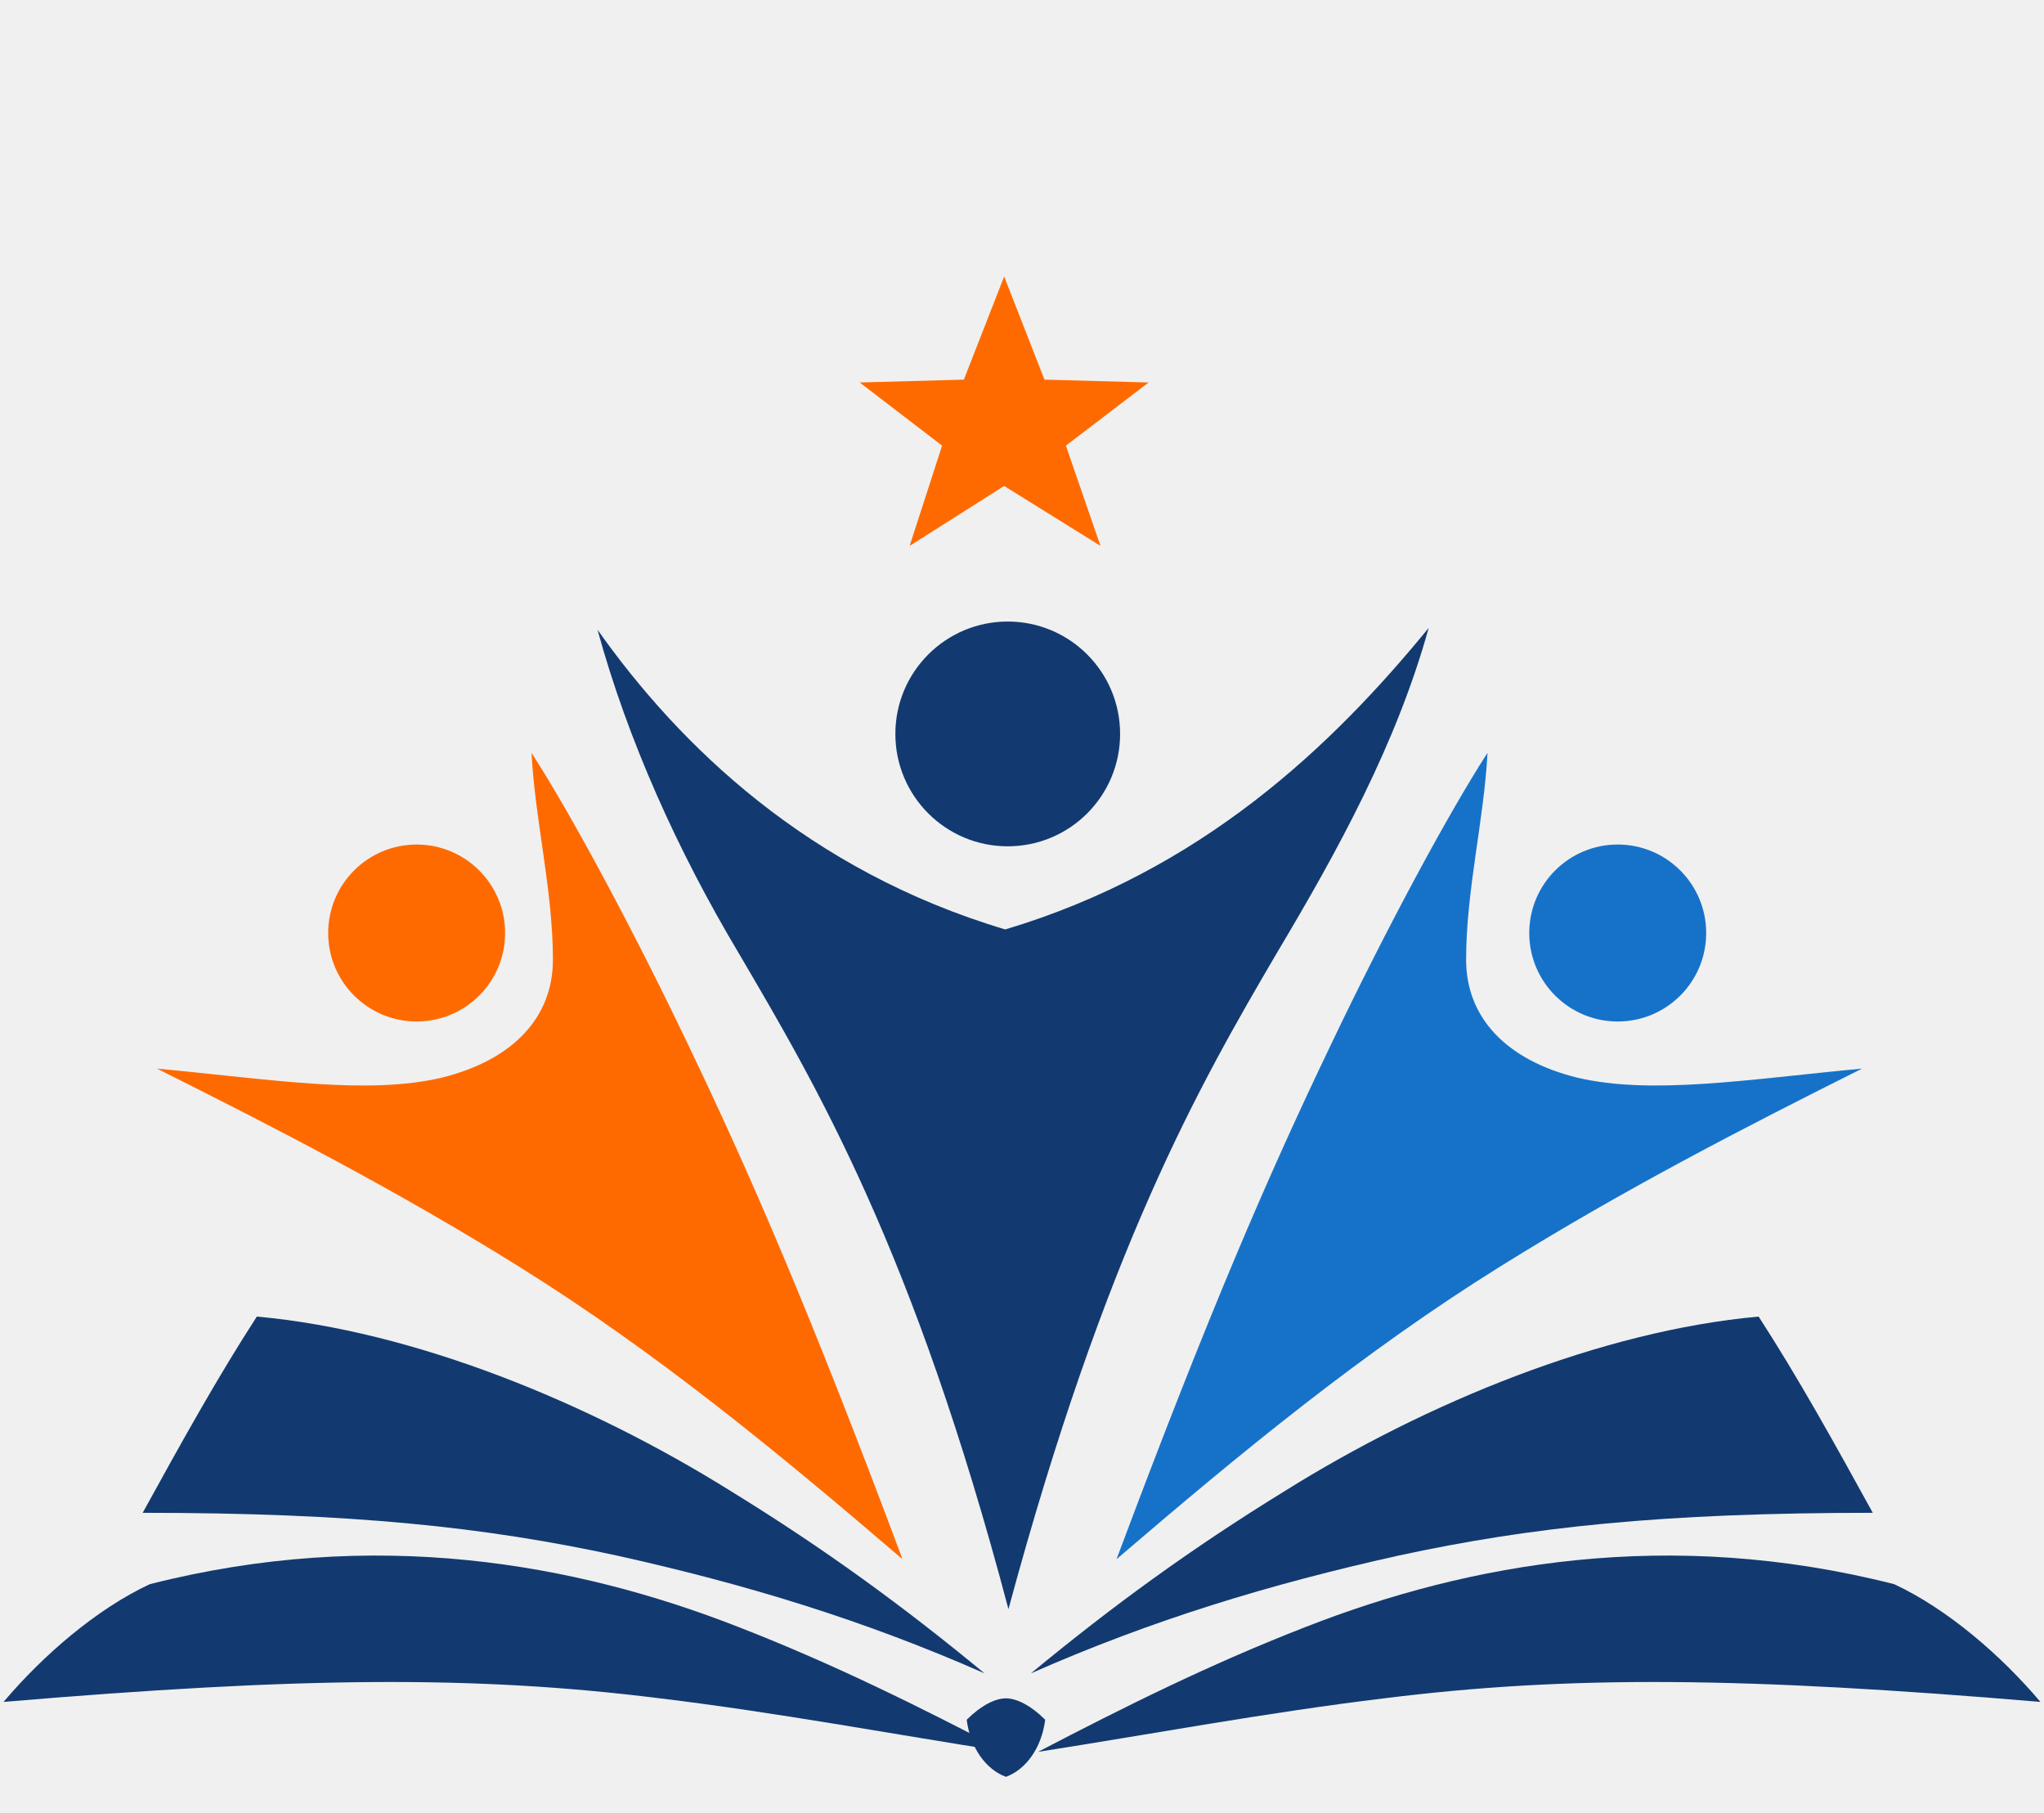
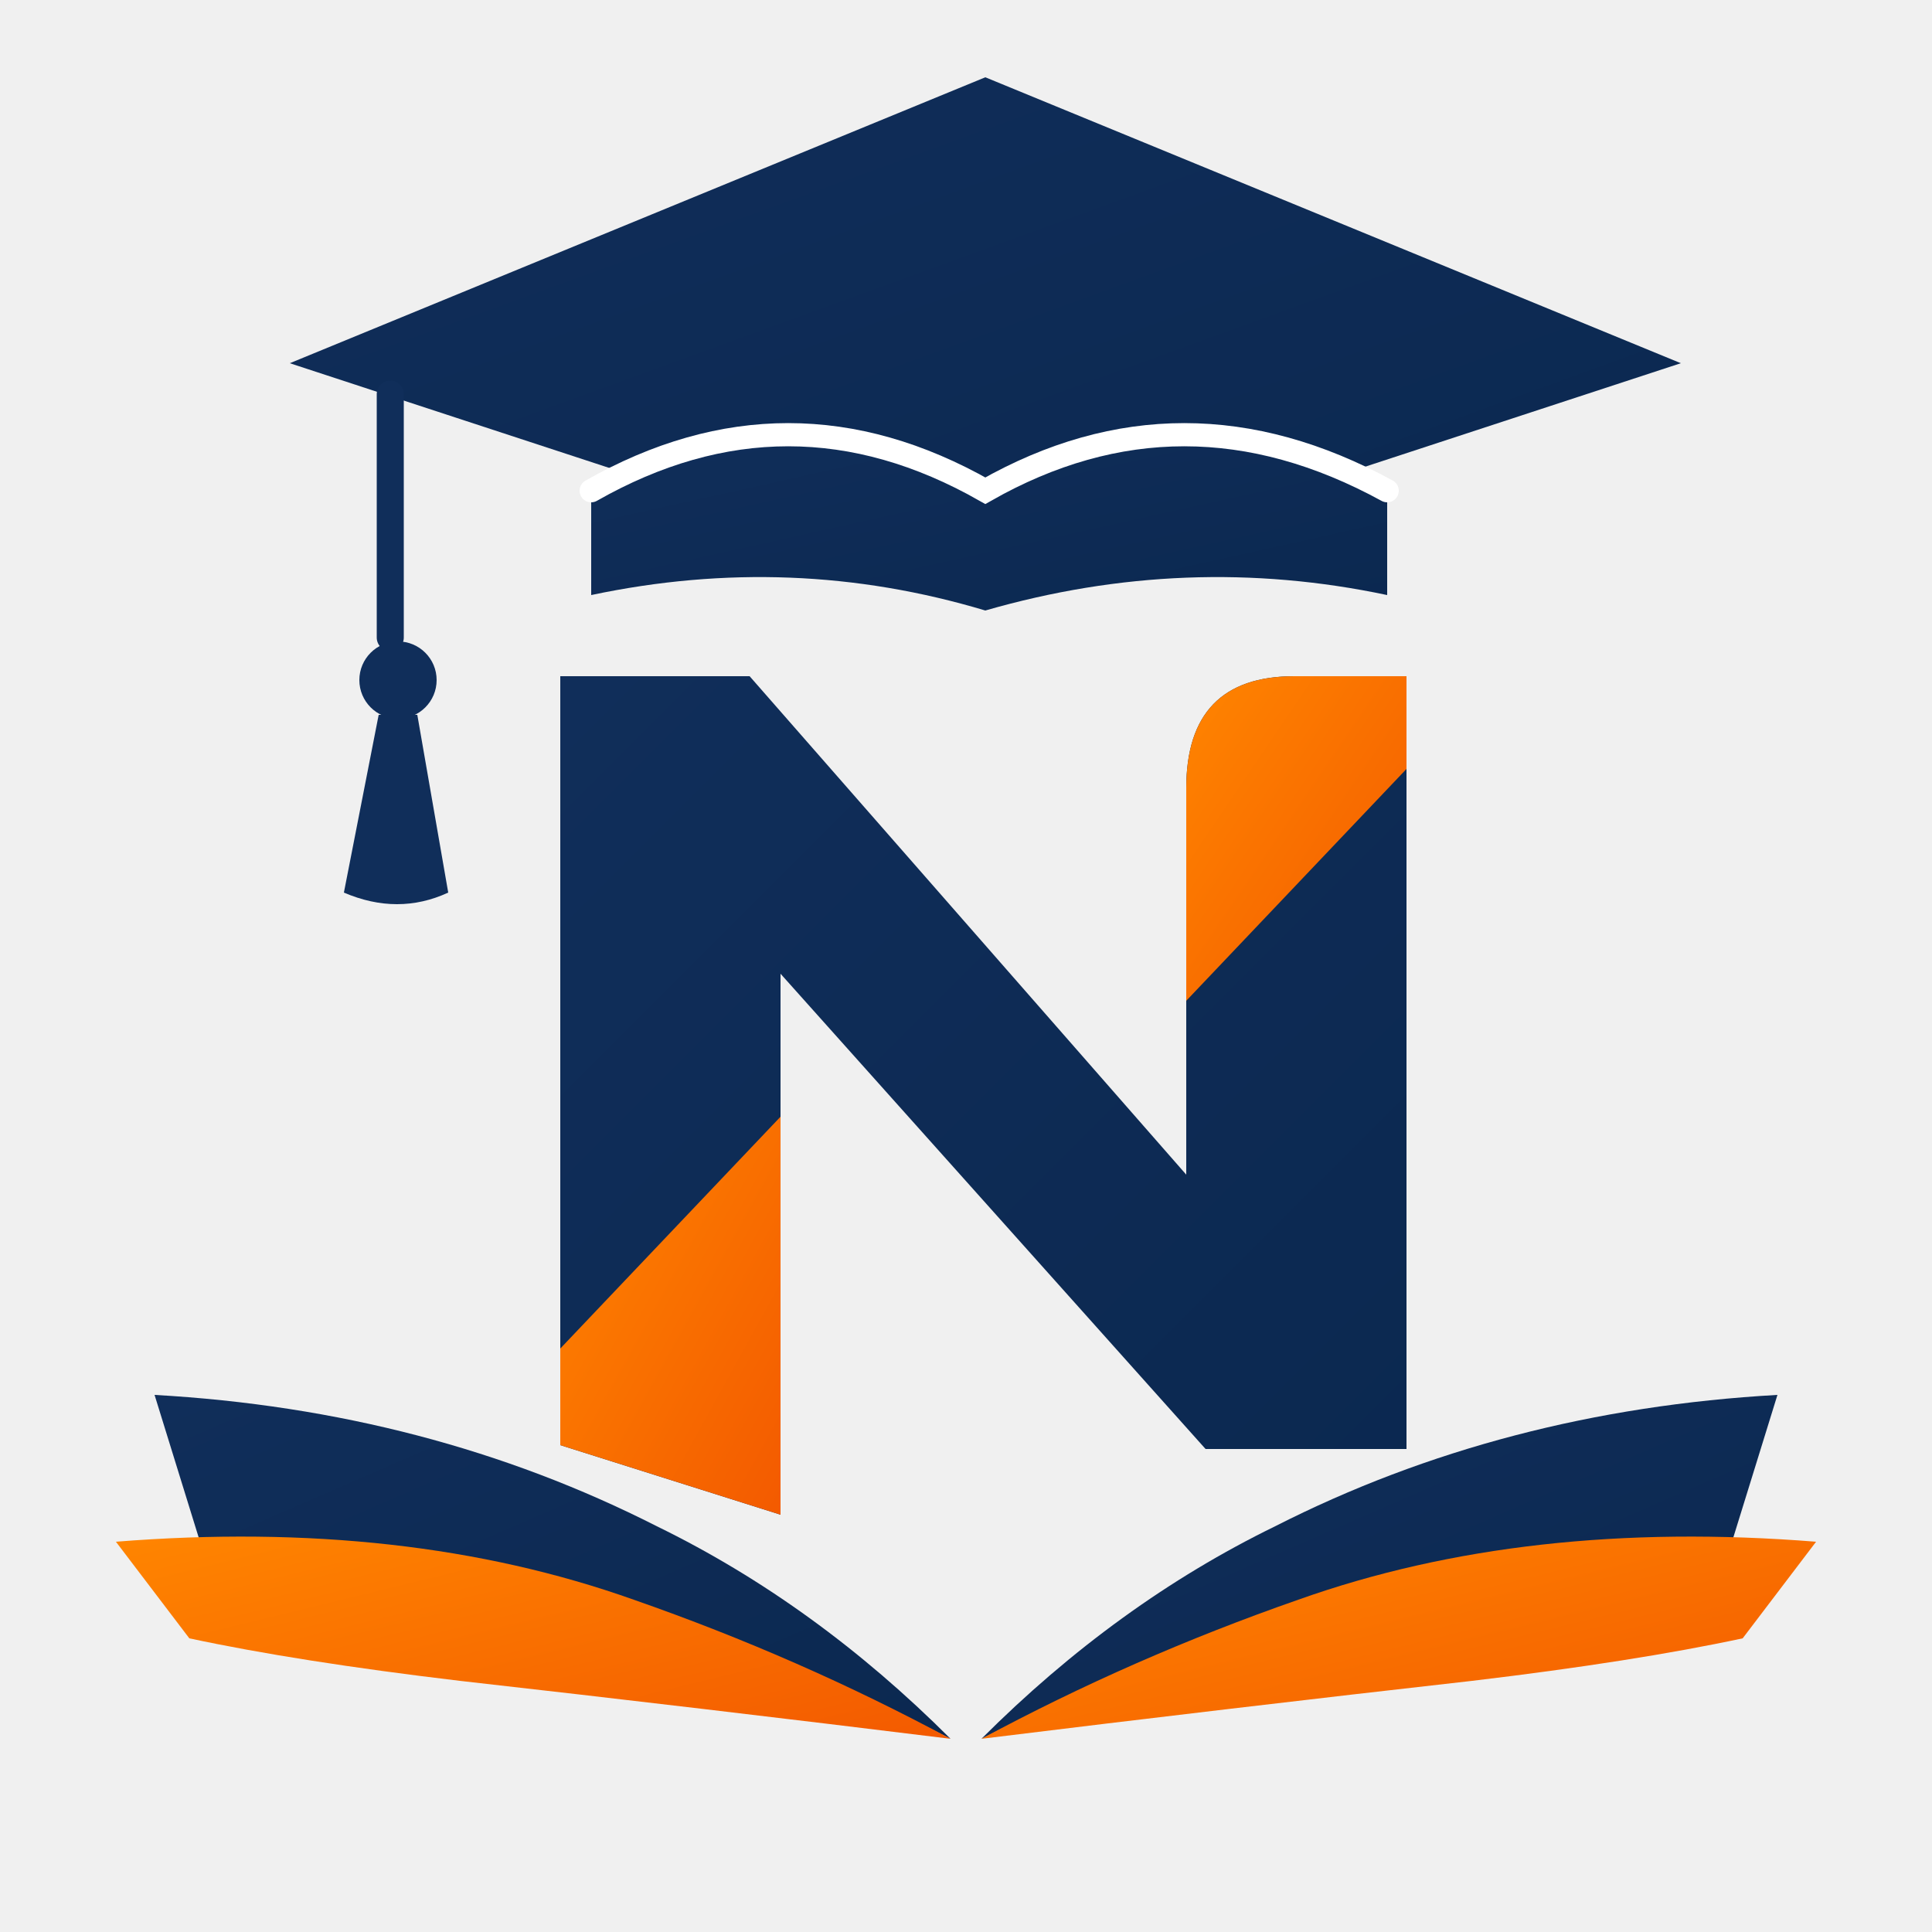
- <svg xmlns="http://www.w3.org/2000/svg" viewBox="0 0 573 508" width="573" height="508" role="img" aria-labelledby="title desc">
+ <svg xmlns="http://www.w3.org/2000/svg" viewBox="0 0 500 500" role="img" aria-labelledby="title desc">
  <defs>
-     <style>
-       .navy { fill:#123A70; }
-       .orange { fill:#FF6A00; }
-       .blue { fill:#1672C9; }
-     </style>
+     <linearGradient id="navy" x1="0" y1="0" x2="1" y2="1">
+       <stop offset="0" stop-color="#102E5A" />
+       <stop offset="1" stop-color="#0B2850" />
+     </linearGradient>
+     <linearGradient id="orange" x1="0" y1="0" x2="1" y2="1">
+       <stop offset="0" stop-color="#FF8500" />
+       <stop offset="1" stop-color="#F35A00" />
+     </linearGradient>
  </defs>
-   <path fill="#FF6A00" d="     M281.5 77.5     L292.8 106.4     L322.0 107.2     L298.8 124.9     L308.5 153.0     L281.5 136.2     L255.0 153.0     L264.1 124.9     L241.0 107.2     L270.2 106.4 Z" />
-   <circle fill="#123A70" cx="282.5" cy="205.7" r="31.5" />
-   <path fill="#123A70" d="     M167.5 176.5     C190.5 209.0 226.5 244.0 281.8 260.5     C337.0 244.0 373.5 209.0 400.5 176.0     C391.5 208.5 375.0 238.5 358.0 267.0     C336.0 304.5 310.0 350.0 282.7 451.0     C256.0 350.0 229.0 304.5 207.0 267.0     C190.0 238.5 176.0 207.5 167.5 176.5 Z" />
-   <circle fill="#FF6A00" cx="116.8" cy="261.5" r="24.8" />
-   <path fill="#FF6A00" d="     M149.0 211.0     C160.0 228.0 177.5 260.5 193.0 293.0     C210.5 329.5 227.0 367.5 253.0 437.0     C218.0 407.0 184.0 379.0 145.5 355.0     C111.0 333.5 77.0 316.0 44.0 299.5     C76.0 302.5 103.0 307.0 124.0 302.0     C144.0 297.0 155.0 285.0 155.0 269.0     C155.0 249.5 150.0 230.0 149.0 211.0 Z" />
-   <circle fill="#1672C9" cx="453.5" cy="261.5" r="24.8" />
-   <path fill="#1672C9" d="     M417.0 211.0     C406.0 228.0 388.5 260.5 373.0 293.0     C355.5 329.5 339.0 367.5 313.0 437.0     C348.0 407.0 382.0 379.0 420.5 355.0     C455.0 333.5 489.0 316.0 522.0 299.5     C490.0 302.5 463.0 307.0 442.0 302.0     C422.0 297.0 411.0 285.0 411.0 269.0     C411.0 249.5 416.0 230.0 417.0 211.0 Z" />
-   <path fill="#123A70" d="     M72.0 369.0     C116.0 373.0 165.0 393.0 205.0 418.0     C231.0 434.0 253.0 450.0 276.0 469.0     C242.0 454.0 209.0 444.0 173.0 436.0     C136.0 428.0 99.0 424.0 40.0 424.0     C51.0 404.0 61.0 386.0 72.0 369.0 Z" />
-   <path fill="#123A70" d="     M493.0 369.0     C449.0 373.0 400.0 393.0 360.0 418.0     C334.0 434.0 312.0 450.0 289.0 469.0     C323.0 454.0 356.0 444.0 392.0 436.0     C429.0 428.0 466.0 424.0 525.0 424.0     C514.0 404.0 504.0 386.0 493.0 369.0 Z" />
-   <path fill="#123A70" d="     M42.0 444.0     C105.0 428.0 161.0 438.0 207.0 456.0     C234.0 466.5 258.0 478.5 282.0 491.0     C250.0 486.0 218.0 480.0 185.0 476.0     C133.0 469.5 84.0 470.0 1.0 477.0     C12.0 464.0 27.0 451.0 42.0 444.0 Z" />
-   <path fill="#123A70" d="     M531.0 444.0     C468.0 428.0 412.0 438.0 366.0 456.0     C339.0 466.5 315.0 478.5 291.0 491.0     C323.0 486.0 355.0 480.0 388.0 476.0     C440.0 469.5 489.0 470.0 572.0 477.0     C561.0 464.0 546.0 451.0 531.0 444.0 Z" />
-   <path fill="#123A70" d="     M271.0 482.0     C275.0 478.0 279.0 476.0 282.0 476.0     C285.0 476.0 289.0 478.0 293.0 482.0     C292.0 490.0 287.5 496.0 282.0 498.0     C276.5 496.0 272.0 490.0 271.0 482.0 Z" />
+   <path d="M75 94 L255 20 L435 94 L255 153 Z" fill="url(#navy)" />
+   <path d="M101 102 V165" fill="none" stroke="#102E5A" stroke-width="7" stroke-linecap="round" />
+   <circle cx="103" cy="176" r="10" fill="#102E5A" />
+   <path d="M98 185 L89 231 Q103 237 116 231 L108 185 Z" fill="#102E5A" />
+   <path d="M153 127            Q204 98 255 127            Q306 98 359 127            L359 154            Q307 143 255 158            Q205 143 153 154 Z" fill="url(#navy)" />
+   <path d="M153 127            Q204 98 255 127            Q306 98 359 127" fill="none" stroke="#FFFFFF" stroke-width="6" stroke-linecap="round" />
+   <path d="M145 175            H194            L307 304            V204            Q307 175 335 175            H364            V375            H312            L202 252            V392            L145 374 Z" fill="url(#navy)" />
+   <path d="M307 204            Q307 175 335 175            H364            V199            L307 259 Z" fill="url(#orange)" />
+   <path d="M145 349            L202 289            V392            L145 374 Z" fill="url(#orange)" />
+   <path d="M40 361            Q111 365 170 395            Q211 415 246 450            Q175 414 112 408            Q76 404 53 403            Z" fill="url(#navy)" />
+   <path d="M30 399            Q105 393 164 414            Q207 429 246 450            Q181 442 119 435            Q77 430 49 424 Z" fill="url(#orange)" />
+   <path d="M460 361            Q389 365 330 395            Q289 415 254 450            Q325 414 388 408            Q424 404 447 403            Z" fill="url(#navy)" />
+   <path d="M470 399            Q395 393 336 414            Q293 429 254 450            Q319 442 381 435            Q423 430 451 424 Z" fill="url(#orange)" />
</svg>
